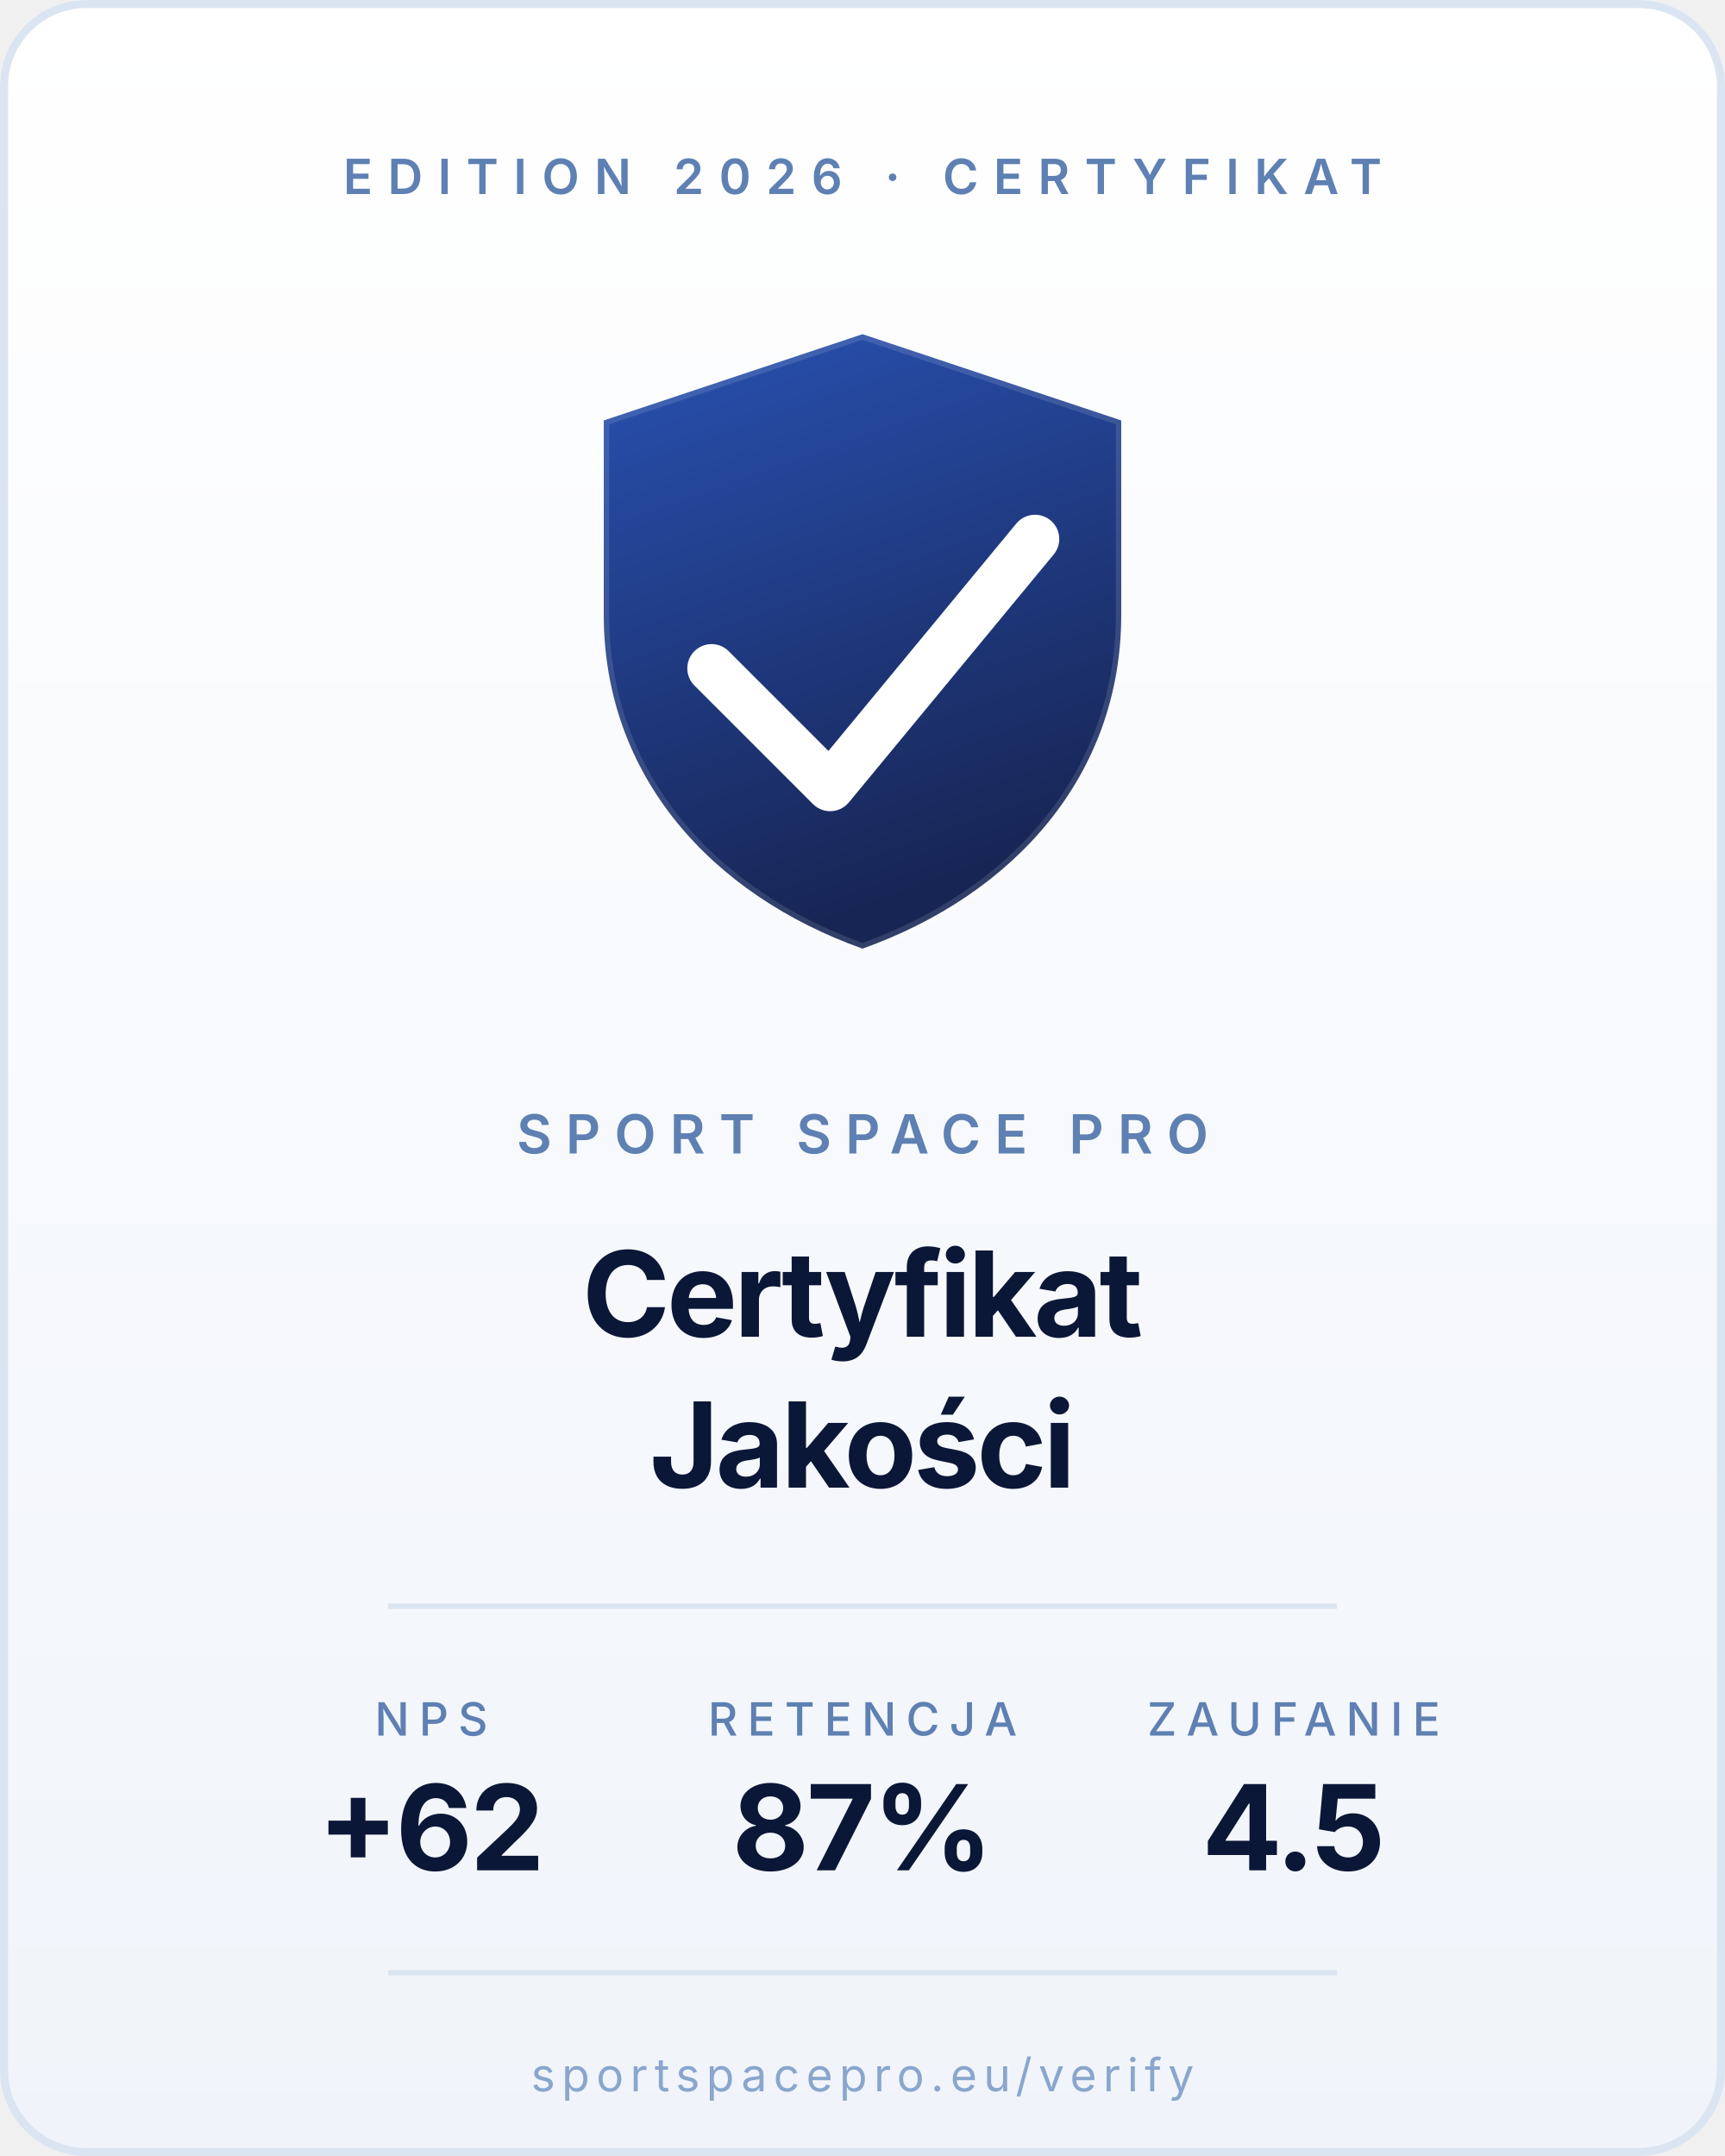
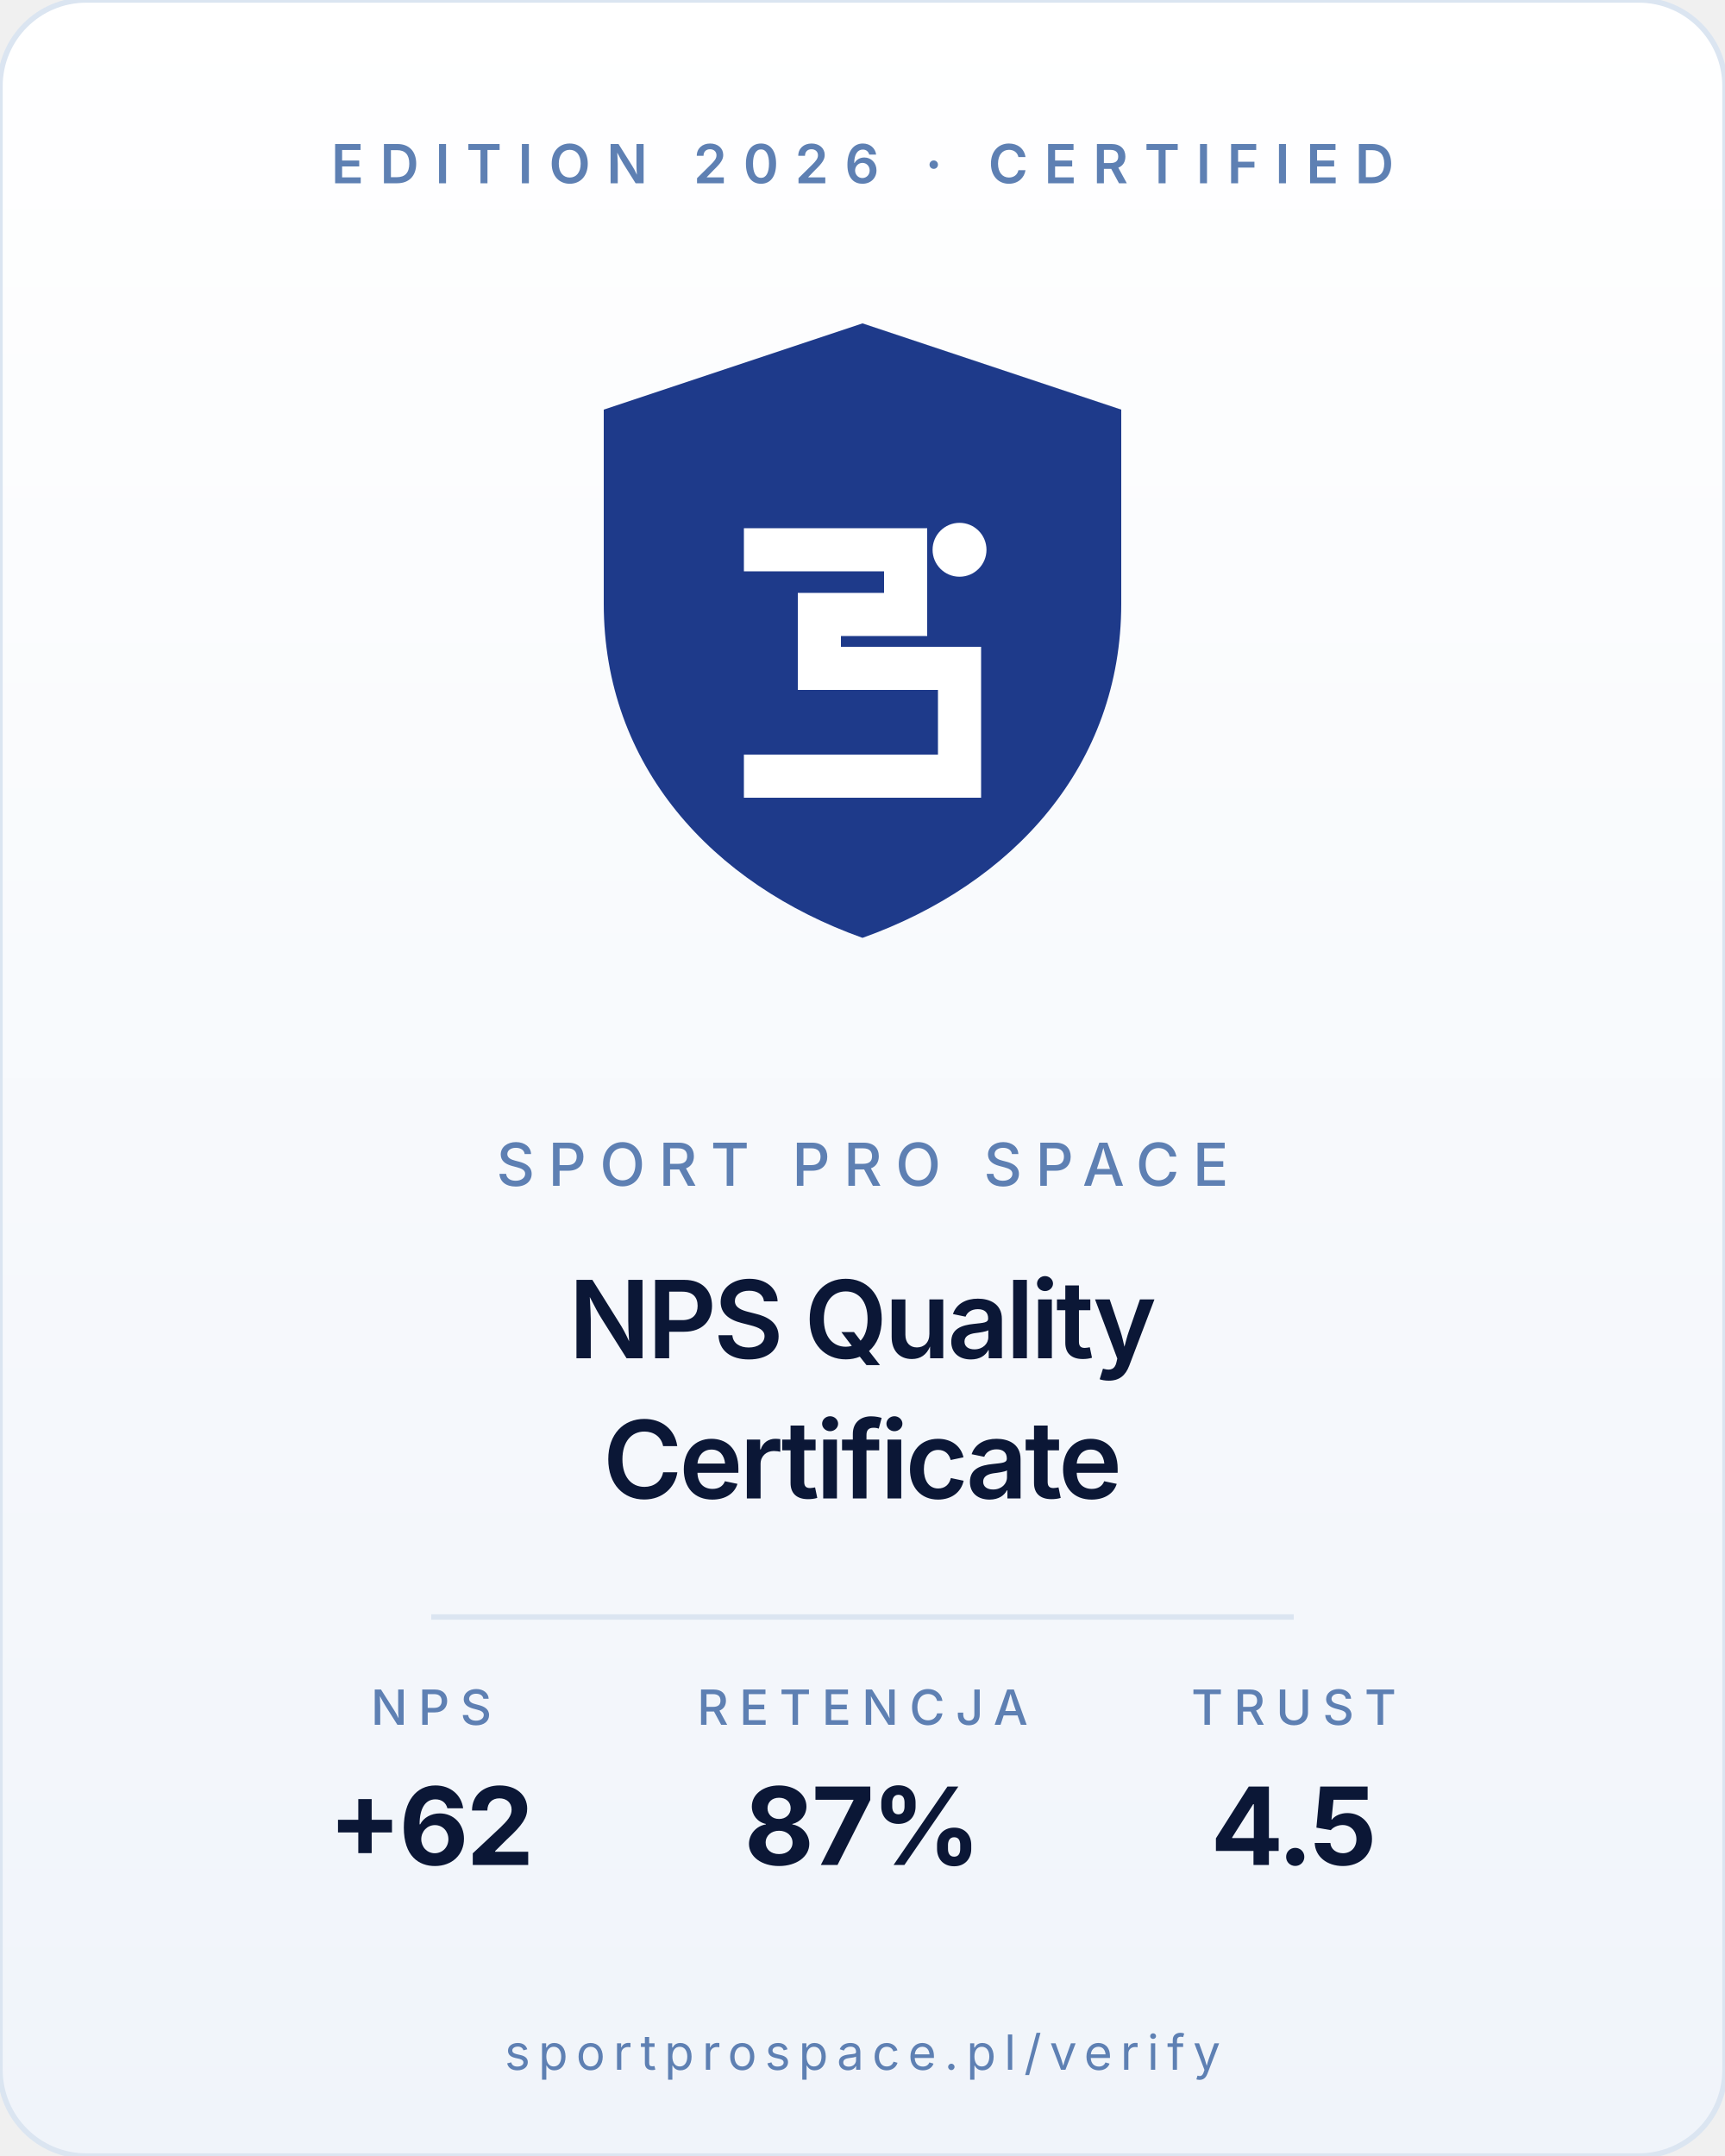
- <svg xmlns="http://www.w3.org/2000/svg" viewBox="0 0 320 400" width="320" height="400" role="img" aria-label="Sport Space Pro — NPS Quality Certificate Edition 2026">
+ <svg xmlns="http://www.w3.org/2000/svg" viewBox="0 0 320 400" width="320" height="400" role="img" aria-label="Sport Pro Space — NPS Quality Certificate Edition 2026">
  <defs>
-     <linearGradient id="bg" x1="0" y1="0" x2="0" y2="1">
+     <linearGradient id="wb" x1="0" y1="0" x2="0" y2="1">
      <stop offset="0%" stop-color="#FFFFFF" />
      <stop offset="100%" stop-color="#F0F4FA" />
    </linearGradient>
-     <linearGradient id="shield-grad" x1="0" y1="0" x2="0.3" y2="1">
-       <stop offset="0%" stop-color="#2952B3" />
-       <stop offset="100%" stop-color="#172554" />
-     </linearGradient>
  </defs>
-   <rect width="320" height="400" rx="16" fill="url(#bg)" />
-   <rect x="0.75" y="0.75" width="318.5" height="398.5" rx="15.25" fill="none" stroke="#dbe5f1" stroke-width="1.5" />
-   <text x="160" y="36" font-family="'Inter', -apple-system, BlinkMacSystemFont, 'Segoe UI', sans-serif" font-weight="600" font-size="9" letter-spacing="2.8" text-anchor="middle" fill="#5e80b3">EDITION 2026  ·  CERTYFIKAT</text>
-   <g transform="translate(96, 54)">
-     <path d="M64 8 L112 24 V60 C112 90 92 112 64 122 C36 112 16 90 16 60 V24 Z" fill="url(#shield-grad)" />
-     <path d="M64 8 L112 24 V60 C112 90 92 112 64 122 C36 112 16 90 16 60 V24 Z" fill="none" stroke="rgba(255,255,255,0.12)" stroke-width="2" />
-     <path d="M36 70 L58 92 L96 46" fill="none" stroke="#FFFFFF" stroke-width="9" stroke-linecap="round" stroke-linejoin="round" />
+   <rect width="320" height="400" rx="16" fill="url(#wb)" stroke="#dbe5f1" />
+   <text x="160" y="34" font-family="Inter, system-ui, sans-serif" font-weight="600" font-size="10" letter-spacing="3" text-anchor="middle" fill="#5e80b3">EDITION 2026 · CERTIFIED</text>
+   <g transform="translate(96,52) scale(1.0)">
+     <path d="M64 8 L112 24 V60 C112 90 92 112 64 122 C36 112 16 90 16 60 V24 Z" fill="#1E3A8A" />
+     <path d="M46 50 H72 V62 H56 V72 H82 V92 H46" fill="none" stroke="#FFFFFF" stroke-width="8" stroke-linecap="square" stroke-linejoin="miter" />
+     <circle cx="82" cy="50" r="5" fill="#FFFFFF" />
  </g>
-   <text x="160" y="214" font-family="'Inter', -apple-system, BlinkMacSystemFont, 'Segoe UI', sans-serif" font-weight="600" font-size="10" letter-spacing="2.6" text-anchor="middle" fill="#5e80b3">SPORT SPACE PRO</text>
-   <text x="160" y="248" font-family="'Inter', -apple-system, BlinkMacSystemFont, 'Segoe UI', sans-serif" font-weight="700" font-size="22" letter-spacing="-0.6" text-anchor="middle" fill="#0B1736">Certyfikat</text>
-   <text x="160" y="276" font-family="'Inter', -apple-system, BlinkMacSystemFont, 'Segoe UI', sans-serif" font-weight="700" font-size="22" letter-spacing="-0.6" text-anchor="middle" fill="#0B1736">Jakości</text>
-   <line x1="72" y1="298" x2="248" y2="298" stroke="#dbe5f1" stroke-width="1" />
-   <g font-family="'Inter', -apple-system, BlinkMacSystemFont, 'Segoe UI', sans-serif" text-anchor="middle">
-     <g transform="translate(80, 0)">
-       <text y="322" font-weight="500" font-size="8.5" letter-spacing="1.8" fill="#5e80b3">NPS</text>
-       <text y="347" font-weight="700" font-size="22" letter-spacing="-0.5" fill="#0B1736">+62</text>
+   <text x="160" y="220" font-family="Inter, system-ui, sans-serif" font-weight="500" font-size="11" letter-spacing="2.5" text-anchor="middle" fill="#5e80b3">SPORT PRO SPACE</text>
+   <text x="160" y="252" font-family="Inter, system-ui, sans-serif" font-weight="600" font-size="20" letter-spacing="-0.6" text-anchor="middle" fill="#0B1736">NPS Quality</text>
+   <text x="160" y="278" font-family="Inter, system-ui, sans-serif" font-weight="600" font-size="20" letter-spacing="-0.6" text-anchor="middle" fill="#0B1736">Certificate</text>
+   <line x1="80" y1="300" x2="240" y2="300" stroke="#dbe5f1" />
+   <g transform="translate(40,320)" font-family="Inter, system-ui, sans-serif">
+     <g>
+       <text x="40" y="0" font-weight="500" font-size="9" letter-spacing="2" text-anchor="middle" fill="#5e80b3">NPS</text>
+       <text x="40" y="26" font-weight="700" font-size="20" letter-spacing="-0.5" text-anchor="middle" fill="#0B1736">+62</text>
    </g>
-     <g transform="translate(160, 0)">
-       <text y="322" font-weight="500" font-size="8.5" letter-spacing="1.8" fill="#5e80b3">RETENCJA</text>
-       <text y="347" font-weight="700" font-size="22" letter-spacing="-0.5" fill="#0B1736">87%</text>
+     <g transform="translate(80,0)">
+       <text x="40" y="0" font-weight="500" font-size="9" letter-spacing="2" text-anchor="middle" fill="#5e80b3">RETENCJA</text>
+       <text x="40" y="26" font-weight="700" font-size="20" letter-spacing="-0.5" text-anchor="middle" fill="#0B1736">87%</text>
    </g>
-     <g transform="translate(240, 0)">
-       <text y="322" font-weight="500" font-size="8.5" letter-spacing="1.8" fill="#5e80b3">ZAUFANIE</text>
-       <text y="347" font-weight="700" font-size="22" letter-spacing="-0.5" fill="#0B1736">4.5</text>
+     <g transform="translate(160,0)">
+       <text x="40" y="0" font-weight="500" font-size="9" letter-spacing="2" text-anchor="middle" fill="#5e80b3">TRUST</text>
+       <text x="40" y="26" font-weight="700" font-size="20" letter-spacing="-0.5" text-anchor="middle" fill="#0B1736">4.5</text>
    </g>
  </g>
-   <line x1="72" y1="366" x2="248" y2="366" stroke="#dbe5f1" stroke-width="1" />
-   <text x="160" y="388" font-family="'Inter', -apple-system, BlinkMacSystemFont, 'Segoe UI', sans-serif" font-weight="400" font-size="8.5" letter-spacing="1.2" text-anchor="middle" fill="#8aa6cd">sportspacepro.eu/verify</text>
+   <text x="160" y="384" font-family="Inter, system-ui, sans-serif" font-weight="400" font-size="9" letter-spacing="1.5" text-anchor="middle" fill="#5e80b3">sportprospace.pl/verify</text>
</svg>
